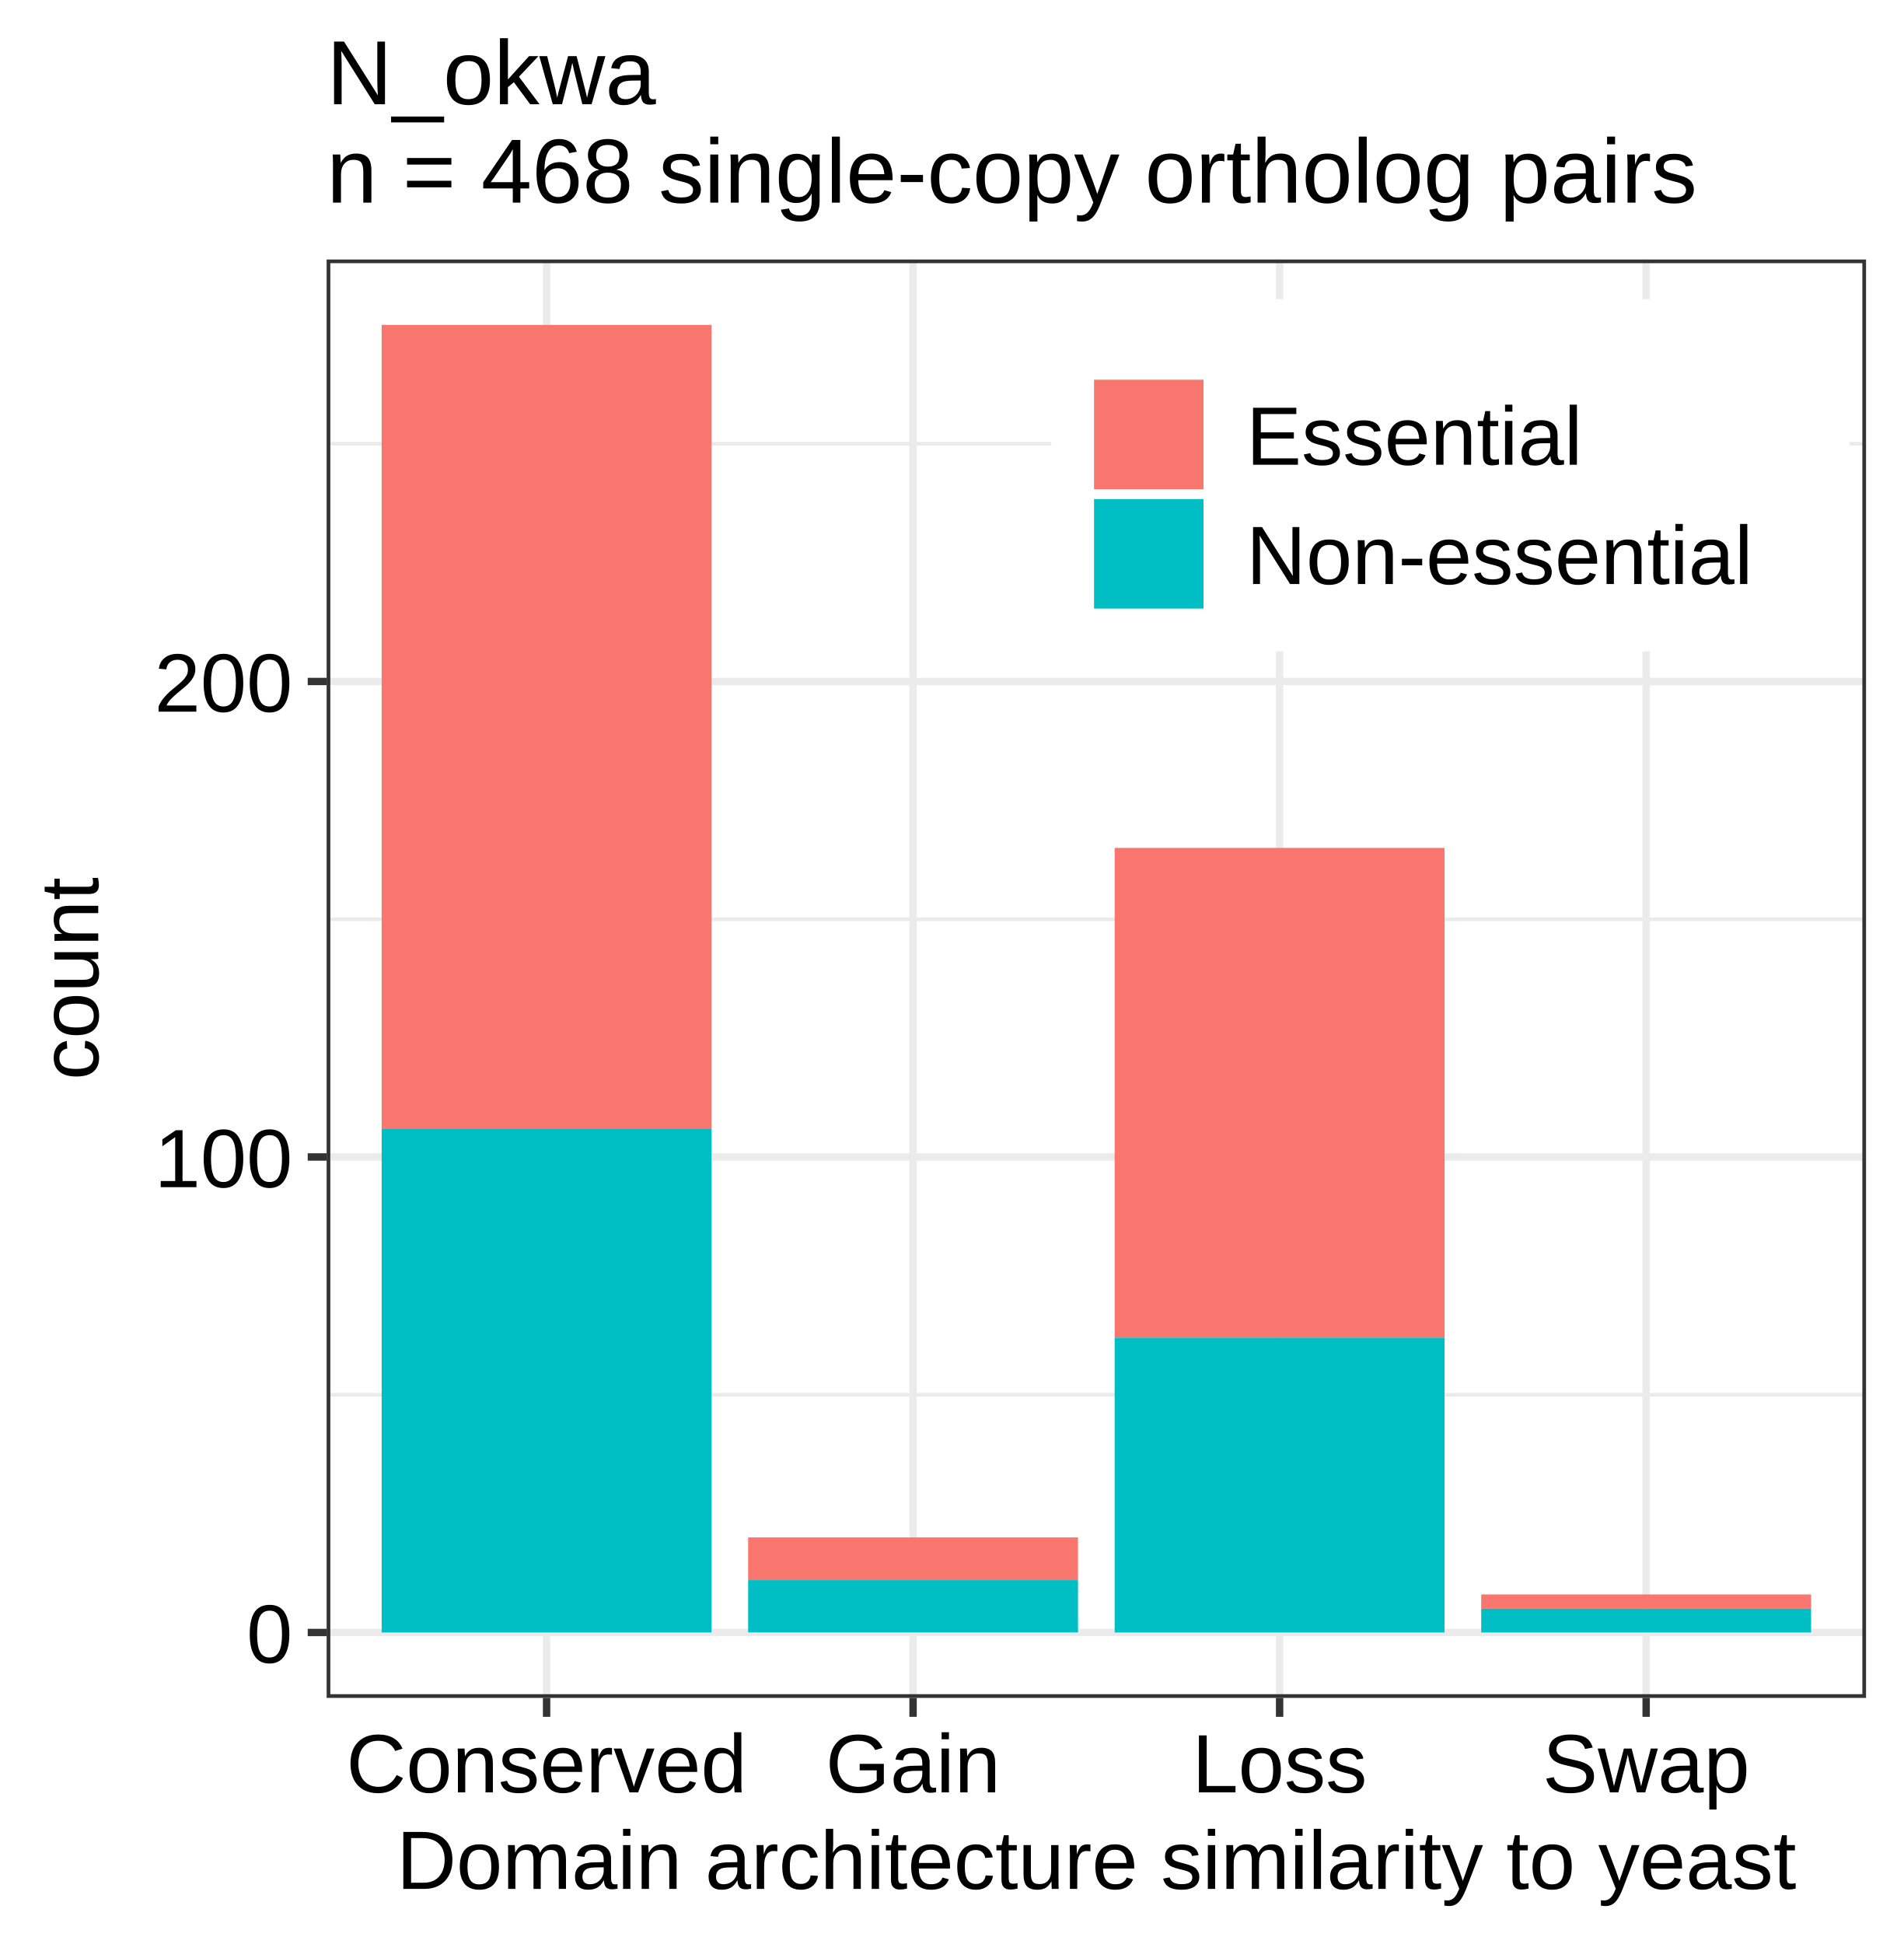
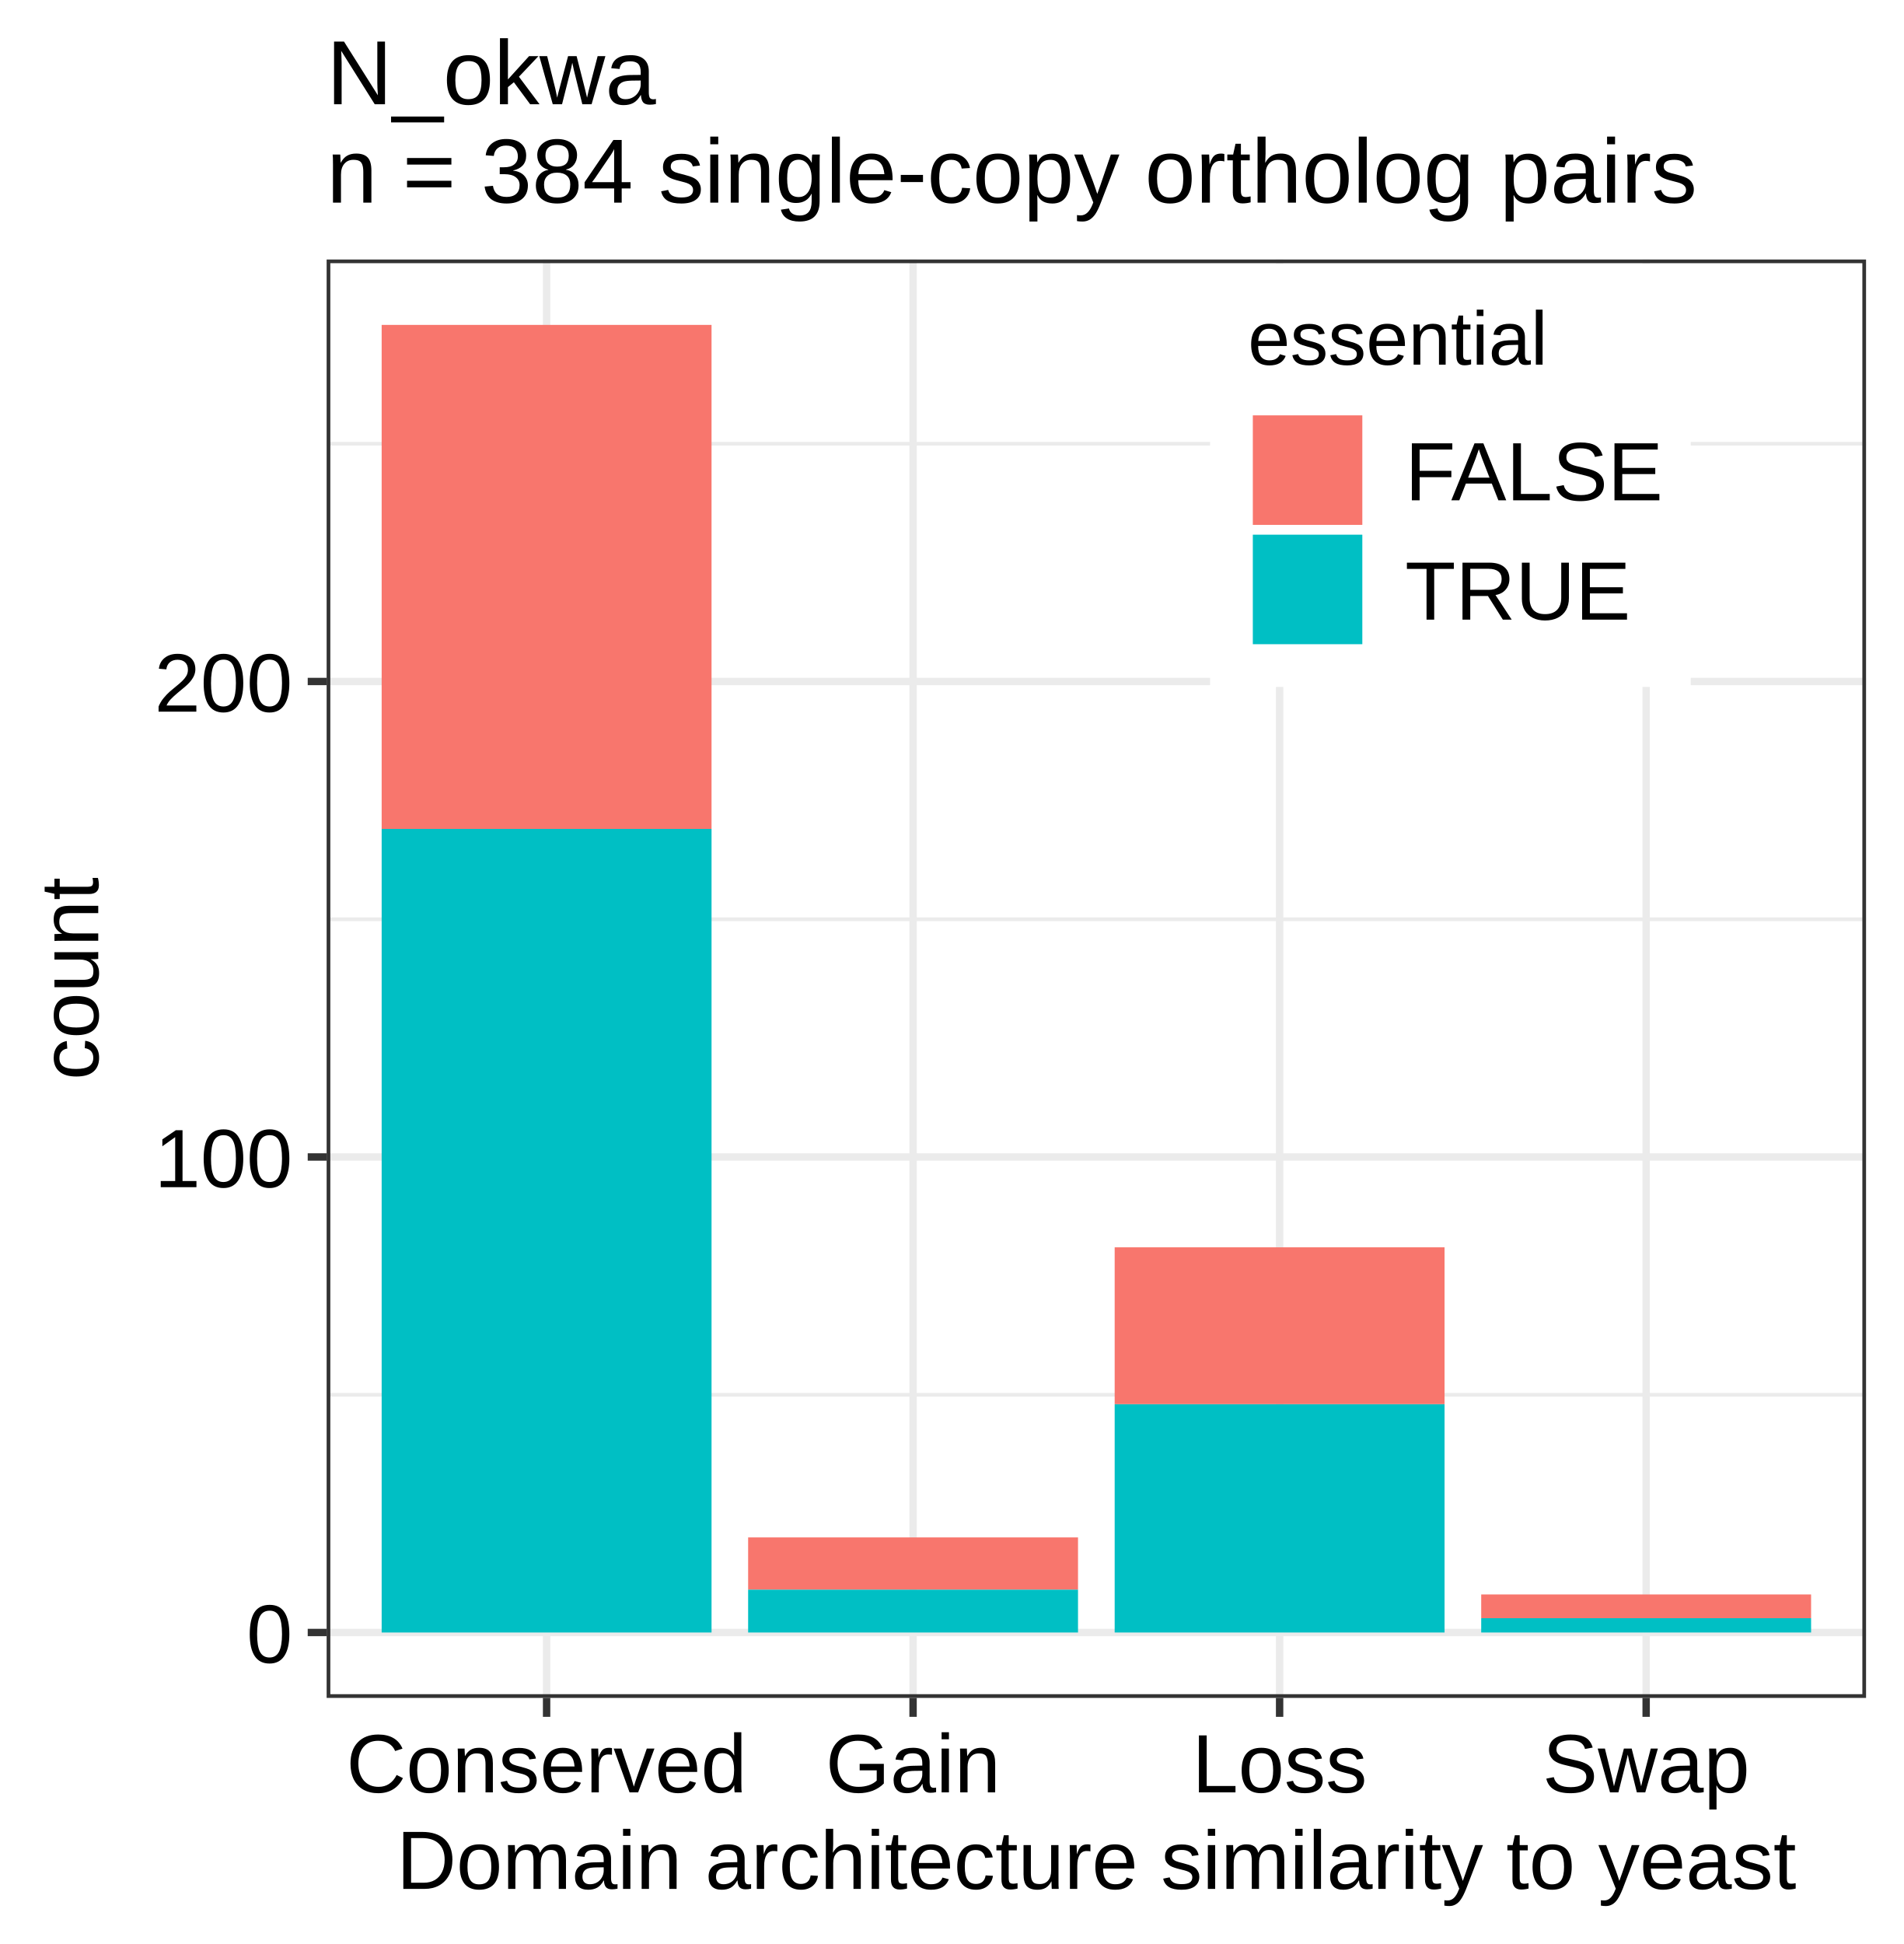
<svg xmlns="http://www.w3.org/2000/svg" class="svglite" width="275.76pt" height="281.52pt" viewBox="0 0 275.76 281.52">
  <defs>
    <style type="text/css">
    .svglite line, .svglite polyline, .svglite polygon, .svglite path, .svglite rect, .svglite circle {
      fill: none;
      stroke: #000000;
      stroke-linecap: round;
      stroke-linejoin: round;
      stroke-miterlimit: 10.00;
    }
    .svglite text {
      white-space: pre;
    }
  </style>
  </defs>
  <rect width="100%" height="100%" style="stroke: none; fill: #FFFFFF;" />
  <defs>
    <clipPath id="cpMC4wMHwyNzUuNzZ8MC4wMHwyODEuNTI=">
      <rect x="0.00" y="0.00" width="275.76" height="281.52" />
    </clipPath>
  </defs>
  <g clip-path="url(#cpMC4wMHwyNzUuNzZ8MC4wMHwyODEuNTI=)">
    <rect x="-0" y="-0" width="275.76" height="281.52" style="stroke-width: 1.07; stroke: #FFFFFF; fill: #FFFFFF;" />
  </g>
  <defs>
    <clipPath id="cpNDcuMzF8MjcwLjI4fDM3LjU4fDI0NS44OA==">
      <rect x="47.31" y="37.58" width="222.97" height="208.30" />
    </clipPath>
  </defs>
  <g clip-path="url(#cpNDcuMzF8MjcwLjI4fDM3LjU4fDI0NS44OA==)">
    <rect x="47.31" y="37.58" width="222.97" height="208.30" style="stroke-width: 1.07; stroke: none; fill: #FFFFFF;" />
    <polyline points="47.31,201.98 270.28,201.98 " style="stroke-width: 0.53; stroke: #EBEBEB; stroke-linecap: butt;" />
    <polyline points="47.31,133.12 270.28,133.12 " style="stroke-width: 0.53; stroke: #EBEBEB; stroke-linecap: butt;" />
    <polyline points="47.31,64.26 270.28,64.26 " style="stroke-width: 0.53; stroke: #EBEBEB; stroke-linecap: butt;" />
    <polyline points="47.31,236.41 270.28,236.41 " style="stroke-width: 1.07; stroke: #EBEBEB; stroke-linecap: butt;" />
    <polyline points="47.31,167.55 270.28,167.55 " style="stroke-width: 1.07; stroke: #EBEBEB; stroke-linecap: butt;" />
    <polyline points="47.31,98.69 270.28,98.69 " style="stroke-width: 1.07; stroke: #EBEBEB; stroke-linecap: butt;" />
    <polyline points="79.17,245.88 79.17,37.58 " style="stroke-width: 1.07; stroke: #EBEBEB; stroke-linecap: butt;" />
    <polyline points="132.25,245.88 132.25,37.58 " style="stroke-width: 1.07; stroke: #EBEBEB; stroke-linecap: butt;" />
    <polyline points="185.34,245.88 185.34,37.58 " style="stroke-width: 1.07; stroke: #EBEBEB; stroke-linecap: butt;" />
    <polyline points="238.43,245.88 238.43,37.58 " style="stroke-width: 1.07; stroke: #EBEBEB; stroke-linecap: butt;" />
-     <rect x="55.28" y="47.05" width="47.78" height="116.37" style="stroke-width: 1.07; stroke: none; stroke-linecap: square; stroke-linejoin: miter; fill: #F8766D;" />
-     <rect x="55.28" y="163.42" width="47.78" height="72.99" style="stroke-width: 1.07; stroke: none; stroke-linecap: square; stroke-linejoin: miter; fill: #00BFC4;" />
-     <rect x="108.36" y="222.64" width="47.78" height="6.20" style="stroke-width: 1.07; stroke: none; stroke-linecap: square; stroke-linejoin: miter; fill: #F8766D;" />
-     <rect x="108.36" y="228.83" width="47.78" height="7.57" style="stroke-width: 1.07; stroke: none; stroke-linecap: square; stroke-linejoin: miter; fill: #00BFC4;" />
-     <rect x="161.45" y="122.79" width="47.78" height="70.93" style="stroke-width: 1.07; stroke: none; stroke-linecap: square; stroke-linejoin: miter; fill: #F8766D;" />
-     <rect x="161.45" y="193.72" width="47.78" height="42.69" style="stroke-width: 1.07; stroke: none; stroke-linecap: square; stroke-linejoin: miter; fill: #00BFC4;" />
-     <rect x="214.54" y="230.90" width="47.78" height="2.07" style="stroke-width: 1.07; stroke: none; stroke-linecap: square; stroke-linejoin: miter; fill: #F8766D;" />
-     <rect x="214.54" y="232.97" width="47.78" height="3.44" style="stroke-width: 1.07; stroke: none; stroke-linecap: square; stroke-linejoin: miter; fill: #00BFC4;" />
+     <rect x="55.28" y="47.05" width="47.78" height="72.99" style="stroke-width: 1.07; stroke: none; stroke-linecap: square; stroke-linejoin: miter; fill: #F8766D;" />
+     <rect x="55.28" y="120.04" width="47.78" height="116.37" style="stroke-width: 1.07; stroke: none; stroke-linecap: square; stroke-linejoin: miter; fill: #00BFC4;" />
+     <rect x="108.36" y="222.64" width="47.78" height="7.57" style="stroke-width: 1.07; stroke: none; stroke-linecap: square; stroke-linejoin: miter; fill: #F8766D;" />
+     <rect x="108.36" y="230.21" width="47.78" height="6.20" style="stroke-width: 1.07; stroke: none; stroke-linecap: square; stroke-linejoin: miter; fill: #00BFC4;" />
+     <rect x="161.45" y="180.63" width="47.78" height="22.72" style="stroke-width: 1.07; stroke: none; stroke-linecap: square; stroke-linejoin: miter; fill: #F8766D;" />
+     <rect x="161.45" y="203.36" width="47.78" height="33.05" style="stroke-width: 1.07; stroke: none; stroke-linecap: square; stroke-linejoin: miter; fill: #00BFC4;" />
+     <rect x="214.54" y="230.90" width="47.78" height="3.44" style="stroke-width: 1.07; stroke: none; stroke-linecap: square; stroke-linejoin: miter; fill: #F8766D;" />
+     <rect x="214.54" y="234.34" width="47.78" height="2.07" style="stroke-width: 1.07; stroke: none; stroke-linecap: square; stroke-linejoin: miter; fill: #00BFC4;" />
    <rect x="47.31" y="37.58" width="222.97" height="208.30" style="stroke-width: 1.07; stroke: #333333;" />
  </g>
  <g clip-path="url(#cpMC4wMHwyNzUuNzZ8MC4wMHwyODEuNTI=)">
    <text x="42.38" y="240.78" text-anchor="end" style="font-size: 12.00px; font-family: &quot;Arimo&quot;;" textLength="7.64px" lengthAdjust="spacingAndGlyphs">0</text>
    <text x="42.38" y="171.92" text-anchor="end" style="font-size: 12.00px; font-family: &quot;Arimo&quot;;" textLength="22.92px" lengthAdjust="spacingAndGlyphs">100</text>
    <text x="42.38" y="103.06" text-anchor="end" style="font-size: 12.00px; font-family: &quot;Arimo&quot;;" textLength="22.92px" lengthAdjust="spacingAndGlyphs">200</text>
    <polyline points="44.57,236.41 47.31,236.41 " style="stroke-width: 1.07; stroke: #333333; stroke-linecap: butt;" />
    <polyline points="44.57,167.55 47.31,167.55 " style="stroke-width: 1.07; stroke: #333333; stroke-linecap: butt;" />
    <polyline points="44.57,98.69 47.31,98.69 " style="stroke-width: 1.07; stroke: #333333; stroke-linecap: butt;" />
    <polyline points="79.17,248.62 79.17,245.88 " style="stroke-width: 1.07; stroke: #333333; stroke-linecap: butt;" />
    <polyline points="132.25,248.62 132.25,245.88 " style="stroke-width: 1.07; stroke: #333333; stroke-linecap: butt;" />
    <polyline points="185.34,248.62 185.34,245.88 " style="stroke-width: 1.07; stroke: #333333; stroke-linecap: butt;" />
    <polyline points="238.43,248.62 238.43,245.88 " style="stroke-width: 1.07; stroke: #333333; stroke-linecap: butt;" />
    <text x="79.17" y="259.56" text-anchor="middle" style="font-size: 12.00px; font-family: &quot;Arimo&quot;;" textLength="64.02px" lengthAdjust="spacingAndGlyphs">Conserved</text>
    <text x="132.25" y="259.56" text-anchor="middle" style="font-size: 12.00px; font-family: &quot;Arimo&quot;;" textLength="27.60px" lengthAdjust="spacingAndGlyphs">Gain</text>
    <text x="185.34" y="259.56" text-anchor="middle" style="font-size: 12.00px; font-family: &quot;Arimo&quot;;" textLength="26.34px" lengthAdjust="spacingAndGlyphs">Loss</text>
    <text x="238.43" y="259.56" text-anchor="middle" style="font-size: 12.00px; font-family: &quot;Arimo&quot;;" textLength="32.41px" lengthAdjust="spacingAndGlyphs">Swap</text>
    <text x="158.80" y="273.54" text-anchor="middle" style="font-size: 12.00px; font-family: &quot;Arimo&quot;;" textLength="234.75px" lengthAdjust="spacingAndGlyphs">Domain architecture similarity to yeast</text>
    <text transform="translate(14.23,141.73) rotate(-90)" text-anchor="middle" style="font-size: 12.00px; font-family: &quot;Arimo&quot;;" textLength="33.88px" lengthAdjust="spacingAndGlyphs">count</text>
-     <rect x="152.27" y="43.32" width="115.62" height="51.00" style="stroke-width: 1.07; stroke: none; fill: #FFFFFF;" />
-     <rect x="157.75" y="54.28" width="17.28" height="17.28" style="stroke-width: 1.07; stroke: none; fill: #FFFFFF;" />
-     <rect x="158.46" y="54.99" width="15.86" height="15.86" style="stroke-width: 1.07; stroke: none; stroke-linecap: square; stroke-linejoin: miter; fill: #F8766D;" />
-     <rect x="157.75" y="71.56" width="17.28" height="17.28" style="stroke-width: 1.07; stroke: none; fill: #FFFFFF;" />
-     <rect x="158.46" y="72.27" width="15.86" height="15.86" style="stroke-width: 1.07; stroke: none; stroke-linecap: square; stroke-linejoin: miter; fill: #00BFC4;" />
-     <text x="180.51" y="67.30" style="font-size: 12.00px; font-family: &quot;Arimo&quot;;" textLength="53.83px" lengthAdjust="spacingAndGlyphs">Essential</text>
-     <text x="180.51" y="84.58" style="font-size: 12.00px; font-family: &quot;Arimo&quot;;" textLength="81.90px" lengthAdjust="spacingAndGlyphs">Non-essential</text>
+     <rect x="175.27" y="38.17" width="69.62" height="61.31" style="stroke-width: 1.07; stroke: none; fill: #FFFFFF;" />
+     <text x="180.75" y="52.81" style="font-size: 11.00px; font-family: &quot;Arimo&quot;;" textLength="49.14px" lengthAdjust="spacingAndGlyphs">essential</text>
+     <rect x="180.75" y="59.44" width="17.28" height="17.28" style="stroke-width: 1.07; stroke: none; fill: #FFFFFF;" />
+     <rect x="181.46" y="60.15" width="15.86" height="15.86" style="stroke-width: 1.07; stroke: none; stroke-linecap: square; stroke-linejoin: miter; fill: #F8766D;" />
+     <rect x="180.75" y="76.72" width="17.28" height="17.28" style="stroke-width: 1.07; stroke: none; fill: #FFFFFF;" />
+     <rect x="181.46" y="77.43" width="15.86" height="15.86" style="stroke-width: 1.07; stroke: none; stroke-linecap: square; stroke-linejoin: miter; fill: #00BFC4;" />
+     <text x="203.51" y="72.45" style="font-size: 12.00px; font-family: &quot;Arimo&quot;;" textLength="35.90px" lengthAdjust="spacingAndGlyphs">FALSE</text>
+     <text x="203.51" y="89.73" style="font-size: 12.00px; font-family: &quot;Arimo&quot;;" textLength="32.03px" lengthAdjust="spacingAndGlyphs">TRUE</text>
    <text x="47.31" y="15.10" style="font-size: 13.20px; font-family: &quot;Arimo&quot;;" textLength="51.04px" lengthAdjust="spacingAndGlyphs">N_okwa</text>
-     <text x="47.31" y="29.35" style="font-size: 13.20px; font-family: &quot;Arimo&quot;;" textLength="228.47px" lengthAdjust="spacingAndGlyphs">n = 468 single-copy ortholog pairs</text>
+     <text x="47.31" y="29.35" style="font-size: 13.20px; font-family: &quot;Arimo&quot;;" textLength="228.47px" lengthAdjust="spacingAndGlyphs">n = 384 single-copy ortholog pairs</text>
  </g>
</svg>
